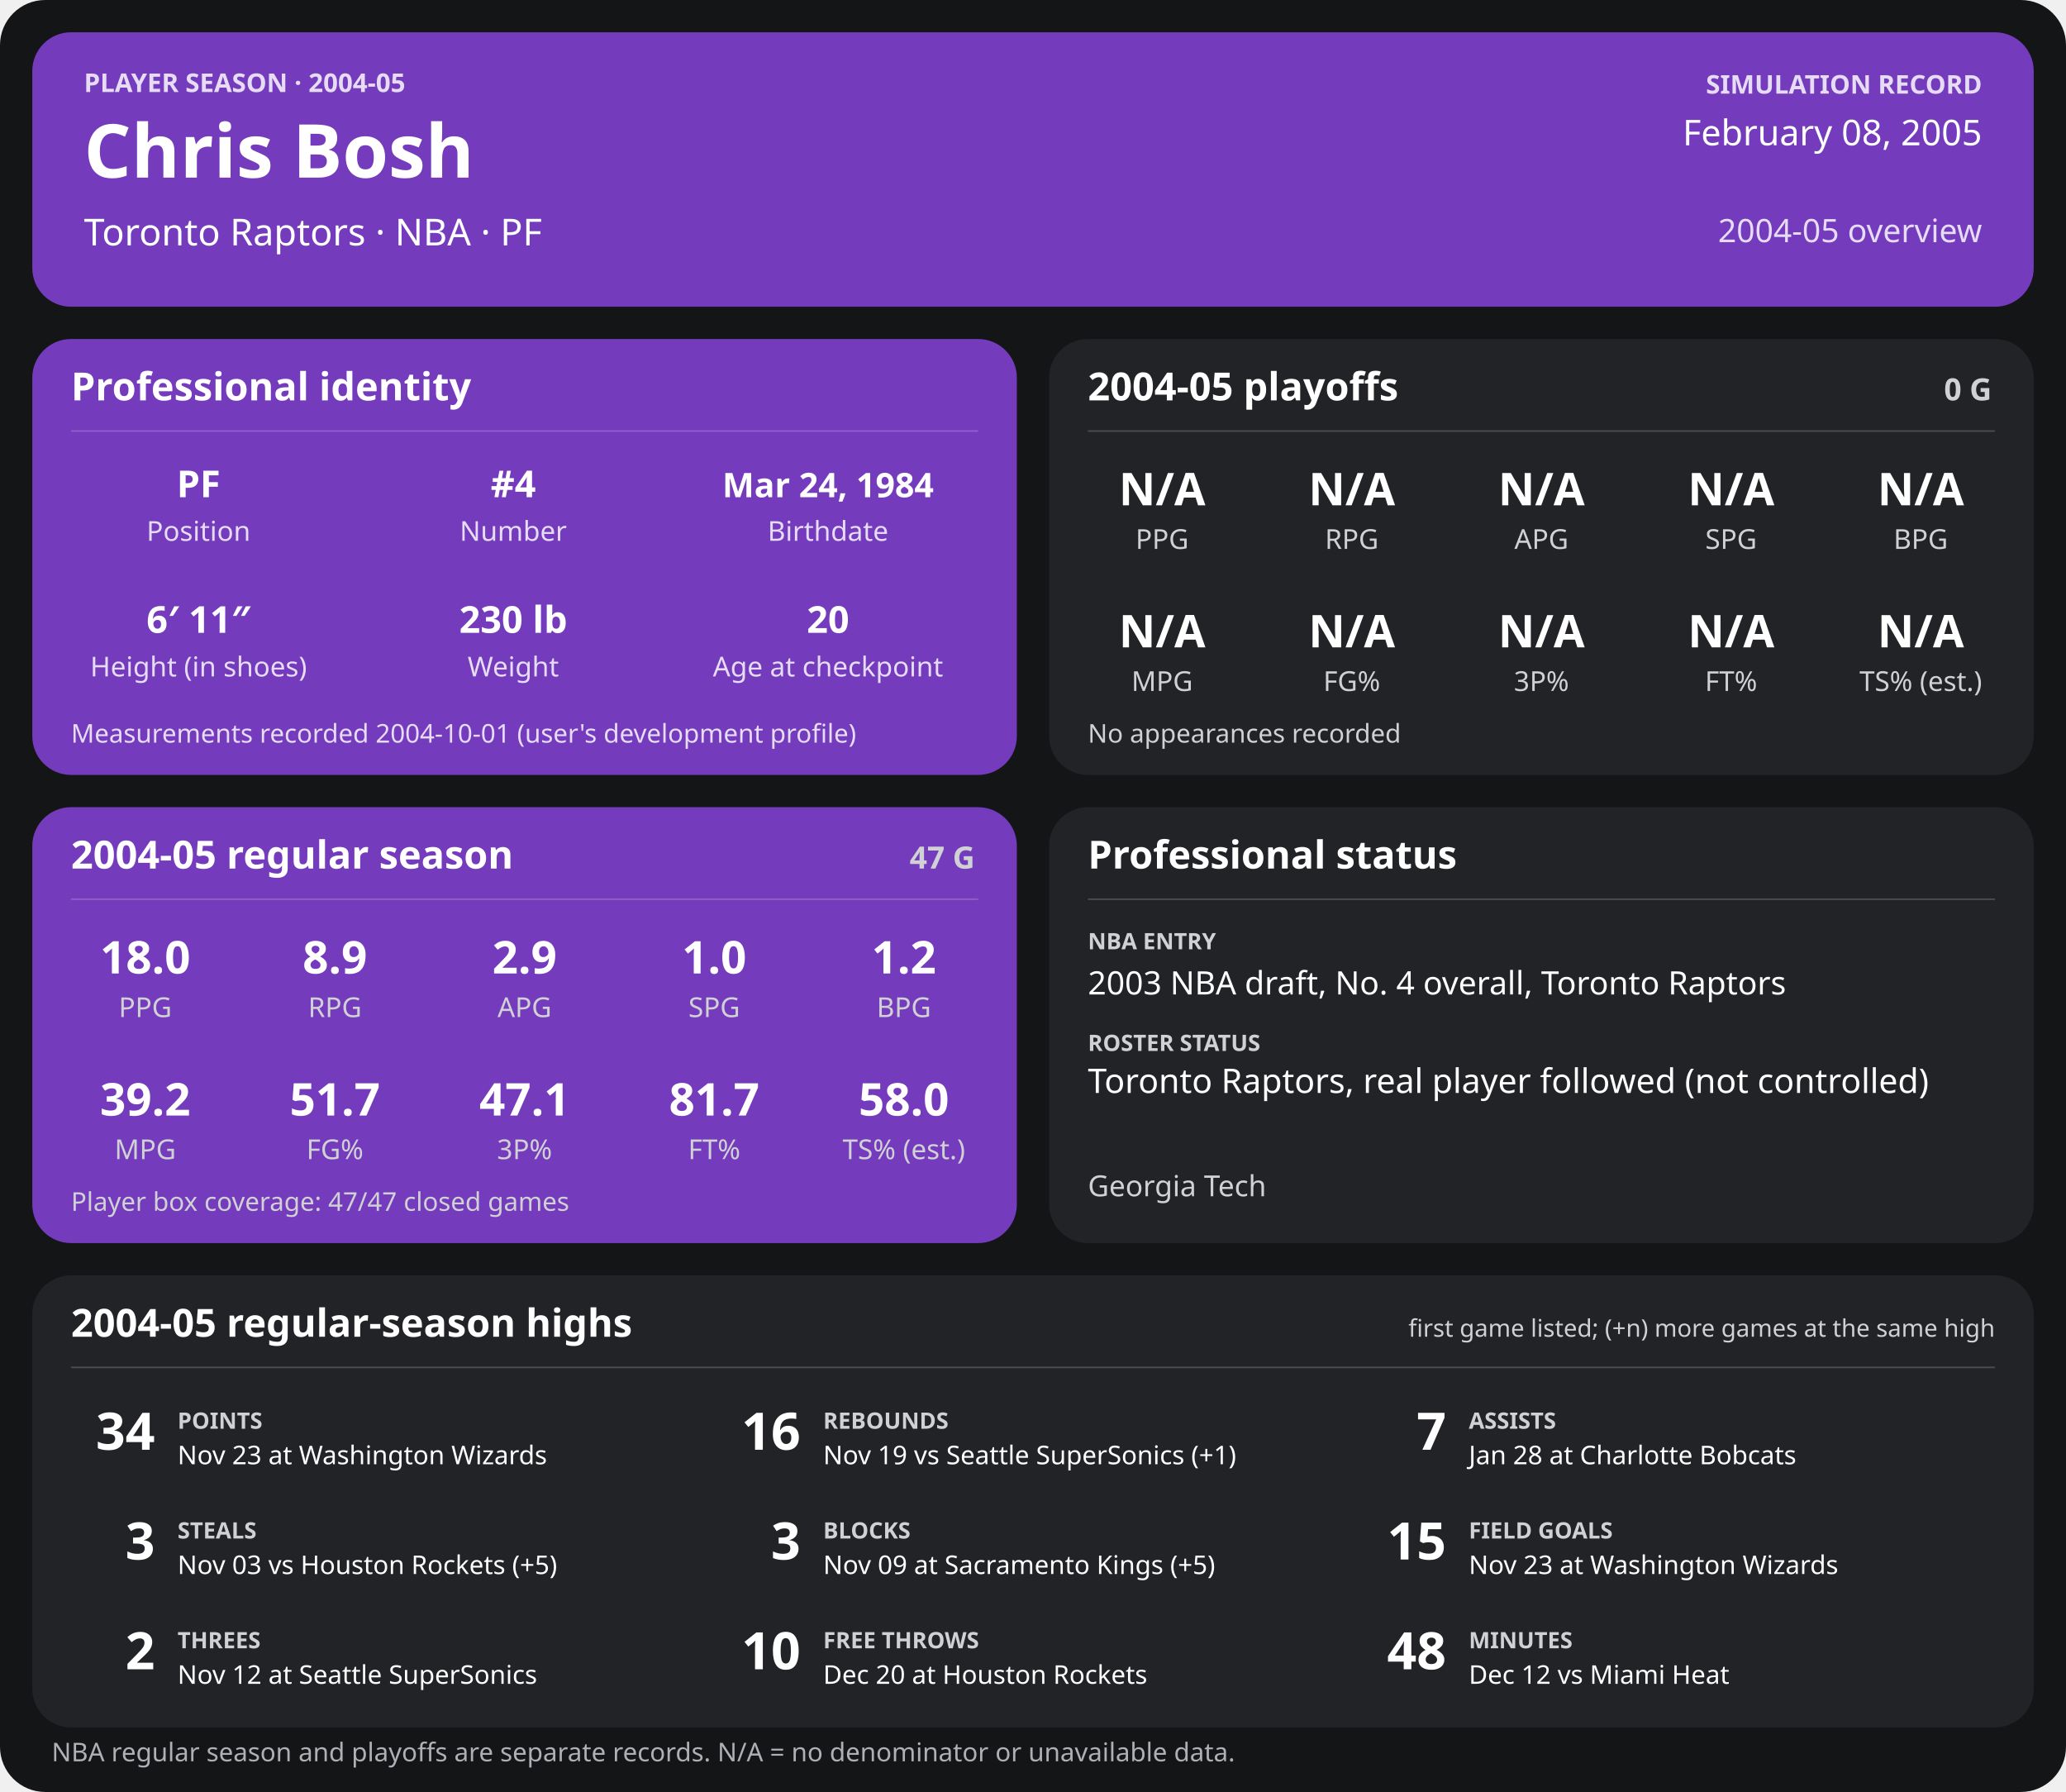
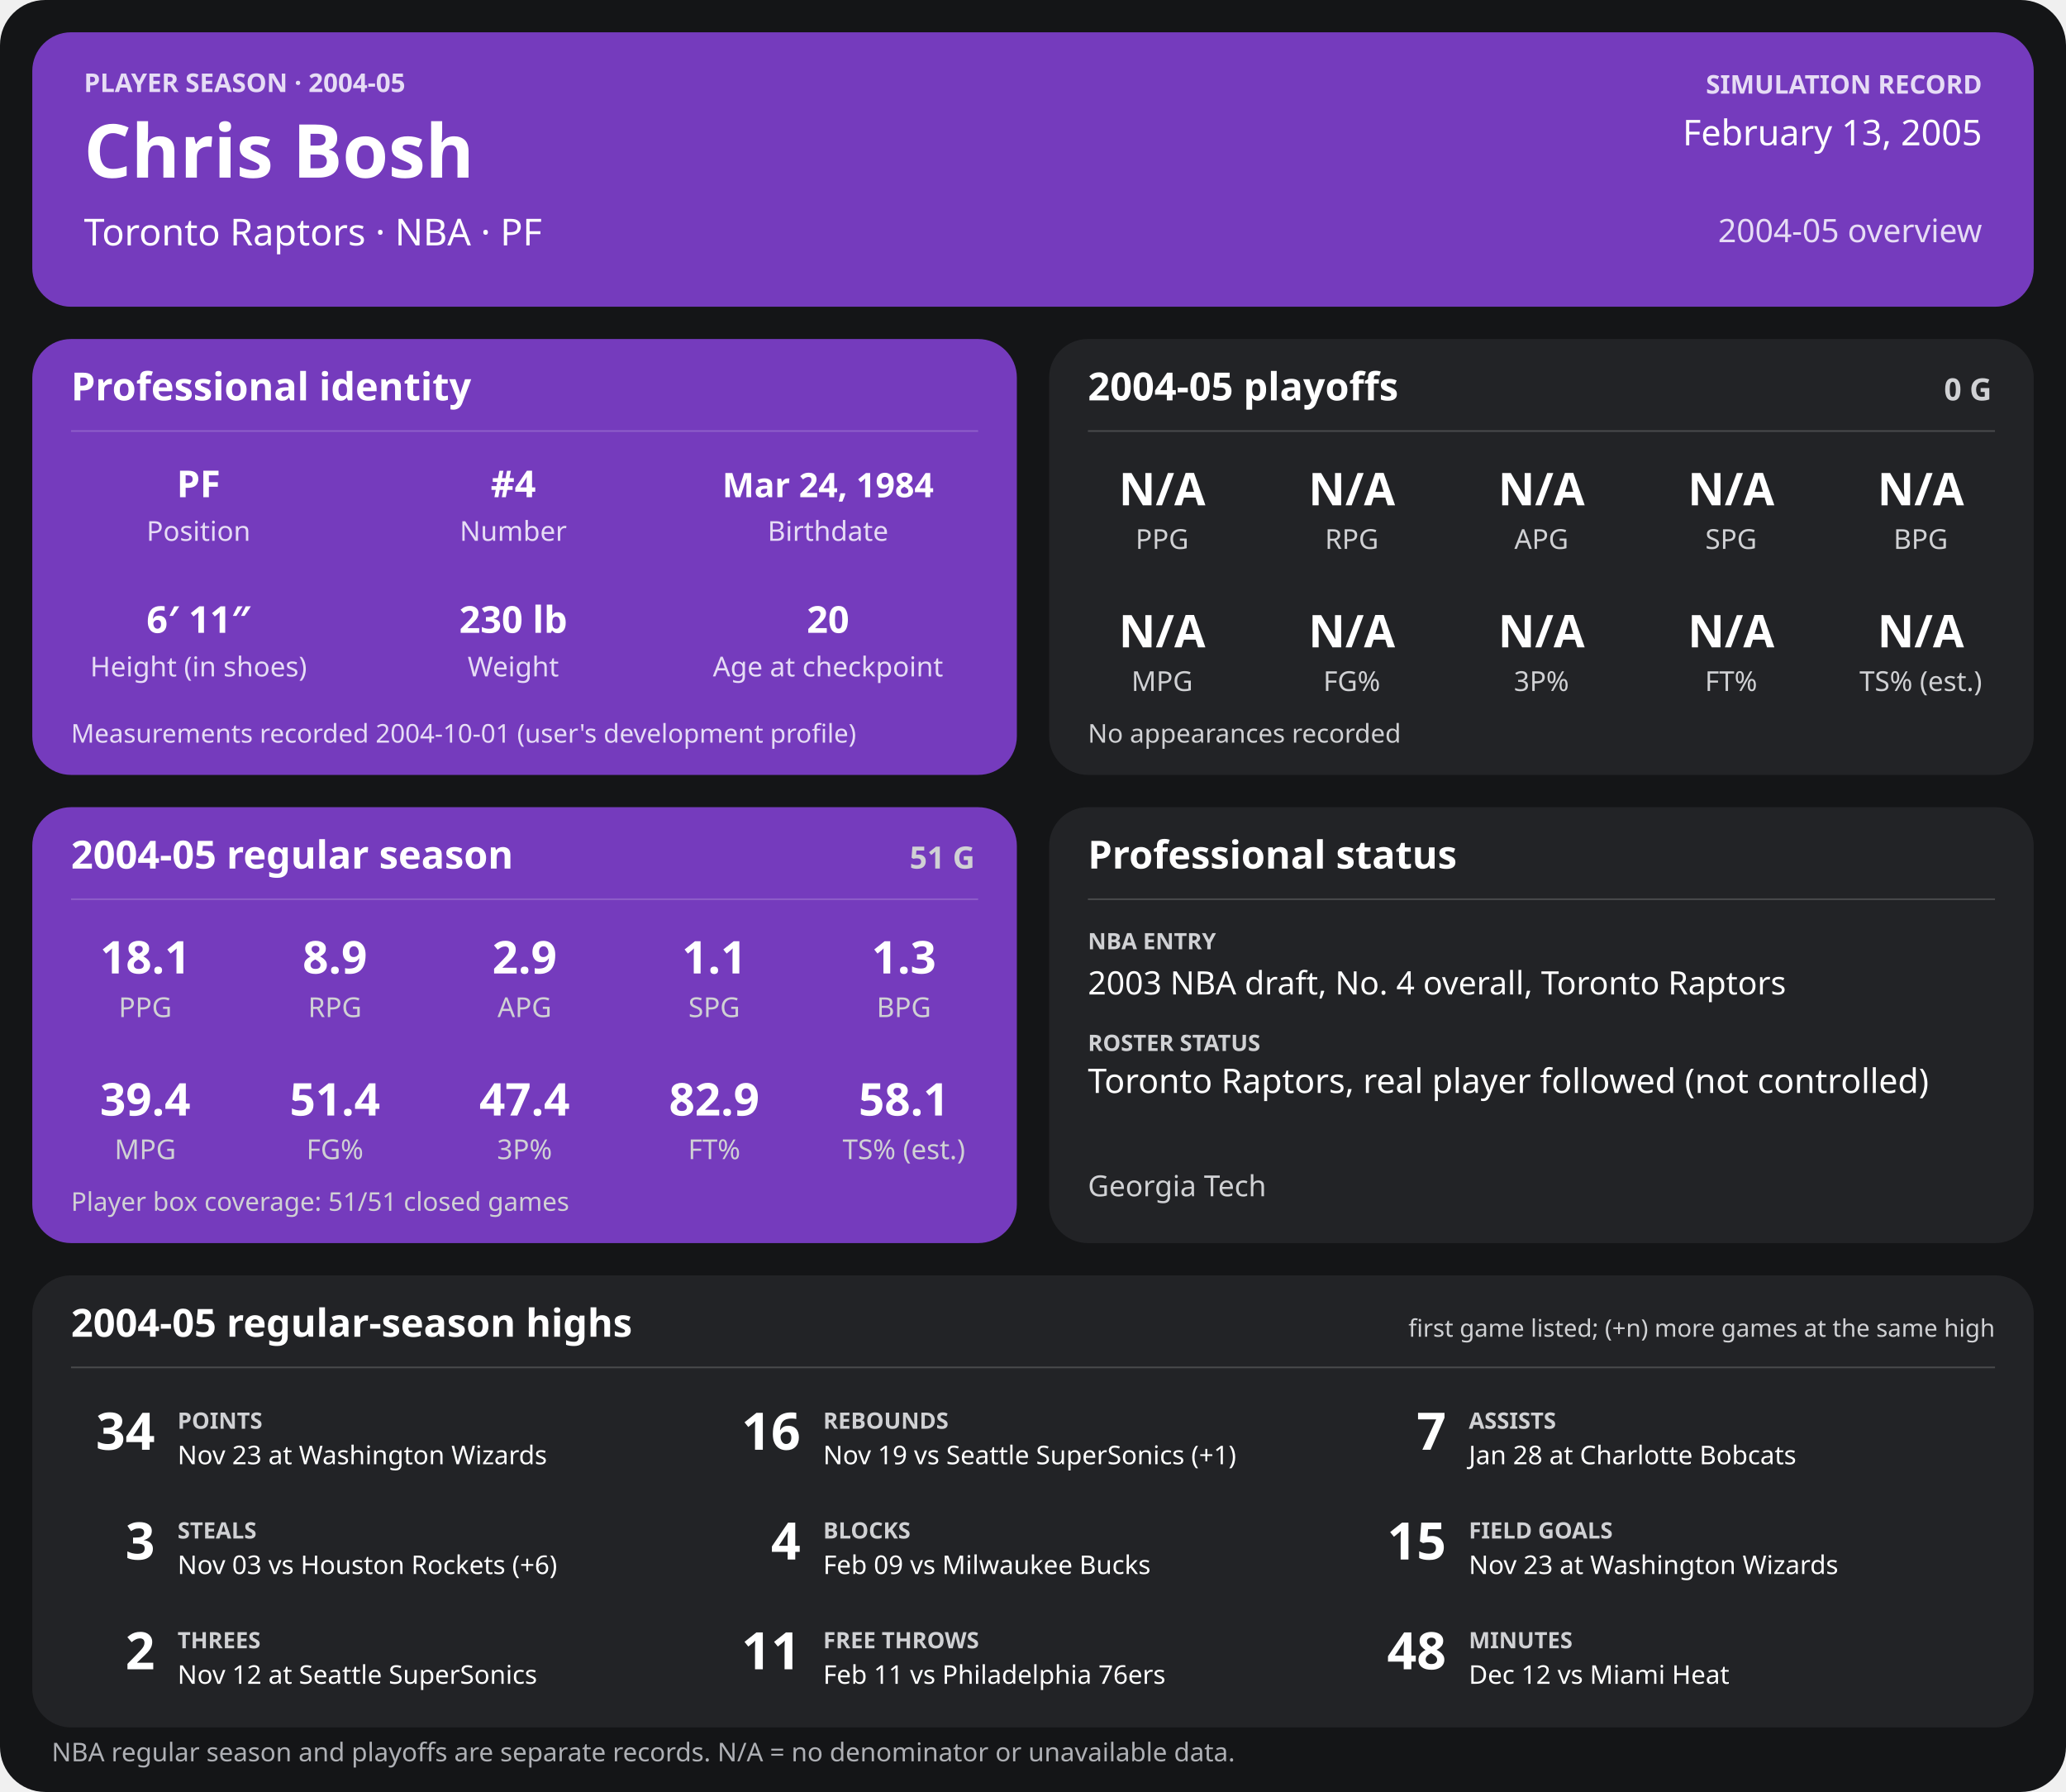
<svg xmlns="http://www.w3.org/2000/svg" width="1280" height="1110" viewBox="0 0 1280 1110" role="img" aria-labelledby="title desc">
  <rect width="1280" height="1110" rx="28" fill="#141517" />
  <g>
    <rect x="20" y="20" width="1240" height="170" rx="24" fill="#753bbd" />
    <text x="52" y="57" font-family="sans-serif" fill="#e6dcf5" font-size="16" font-weight="700" text-anchor="start">PLAYER SEASON · 2004-05</text>
    <text x="52" y="110" font-family="sans-serif" fill="#ffffff" font-size="46" font-weight="700" text-anchor="start">Chris Bosh</text>
    <text x="52" y="152" font-family="sans-serif" fill="#ffffff" font-size="23" font-weight="400" text-anchor="start">Toronto Raptors  ·  NBA  ·  PF</text>
    <text x="1228" y="58" font-family="sans-serif" fill="#e6dcf5" font-size="16" font-weight="700" text-anchor="end">SIMULATION RECORD</text>
-     <text x="1228" y="90" font-family="sans-serif" fill="#ffffff" font-size="22" font-weight="500" text-anchor="end">February 08, 2005</text>
+     <text x="1228" y="90" font-family="sans-serif" fill="#ffffff" font-size="22" font-weight="500" text-anchor="end">February 13, 2005</text>
    <text x="1228" y="150" font-family="sans-serif" fill="#e6dcf5" font-size="20" font-weight="500" text-anchor="end">2004-05 overview</text>
    <rect x="20" y="210" width="610" height="270" rx="24" fill="#753bbd" />
    <text x="44" y="248" font-family="sans-serif" fill="#ffffff" font-size="24" font-weight="700" text-anchor="start">Professional identity</text>
    <line x1="44" y1="267" x2="606" y2="267" stroke="#ffffff" stroke-opacity="0.18" />
    <text x="123" y="308" font-family="sans-serif" fill="#ffffff" font-size="23" font-weight="600" text-anchor="middle">PF</text>
    <text x="123" y="335" font-family="sans-serif" fill="#e6dcf5" font-size="17" font-weight="400" text-anchor="middle">Position</text>
    <text x="318" y="308" font-family="sans-serif" fill="#ffffff" font-size="23" font-weight="600" text-anchor="middle">#4</text>
    <text x="318" y="335" font-family="sans-serif" fill="#e6dcf5" font-size="17" font-weight="400" text-anchor="middle">Number</text>
    <text x="513" y="308" font-family="sans-serif" fill="#ffffff" font-size="21" font-weight="600" text-anchor="middle">Mar 24, 1984</text>
    <text x="513" y="335" font-family="sans-serif" fill="#e6dcf5" font-size="17" font-weight="400" text-anchor="middle">Birthdate</text>
    <text x="123" y="392" font-family="sans-serif" fill="#ffffff" font-size="23" font-weight="600" text-anchor="middle">6′ 11″</text>
    <text x="123" y="419" font-family="sans-serif" fill="#e6dcf5" font-size="17" font-weight="400" text-anchor="middle">Height (in shoes)</text>
    <text x="318" y="392" font-family="sans-serif" fill="#ffffff" font-size="23" font-weight="600" text-anchor="middle">230 lb</text>
    <text x="318" y="419" font-family="sans-serif" fill="#e6dcf5" font-size="17" font-weight="400" text-anchor="middle">Weight</text>
    <text x="513" y="392" font-family="sans-serif" fill="#ffffff" font-size="23" font-weight="600" text-anchor="middle">20</text>
    <text x="513" y="419" font-family="sans-serif" fill="#e6dcf5" font-size="17" font-weight="400" text-anchor="middle">Age at checkpoint</text>
    <text x="44" y="460" font-family="sans-serif" fill="#e6dcf5" font-size="16" font-weight="400" text-anchor="start">Measurements recorded 2004-10-01 (user's development profile)</text>
    <rect x="650" y="210" width="610" height="270" rx="24" fill="#222326" />
    <text x="674" y="248" font-family="sans-serif" fill="#ffffff" font-size="24" font-weight="700" text-anchor="start">2004-05 playoffs</text>
    <text x="1234" y="248" font-family="sans-serif" fill="#d0d1d4" font-size="19" font-weight="700" text-anchor="end">0 G</text>
    <line x1="674" y1="267" x2="1236" y2="267" stroke="#ffffff" stroke-opacity="0.18" />
    <text x="720.0" y="313" font-family="sans-serif" fill="#ffffff" font-size="28" font-weight="600" text-anchor="middle">N/A</text>
    <text x="720.0" y="340" font-family="sans-serif" fill="#d0d1d4" font-size="17" font-weight="400" text-anchor="middle">PPG</text>
    <text x="837.5" y="313" font-family="sans-serif" fill="#ffffff" font-size="28" font-weight="600" text-anchor="middle">N/A</text>
    <text x="837.5" y="340" font-family="sans-serif" fill="#d0d1d4" font-size="17" font-weight="400" text-anchor="middle">RPG</text>
    <text x="955.0" y="313" font-family="sans-serif" fill="#ffffff" font-size="28" font-weight="600" text-anchor="middle">N/A</text>
    <text x="955.0" y="340" font-family="sans-serif" fill="#d0d1d4" font-size="17" font-weight="400" text-anchor="middle">APG</text>
    <text x="1072.5" y="313" font-family="sans-serif" fill="#ffffff" font-size="28" font-weight="600" text-anchor="middle">N/A</text>
    <text x="1072.5" y="340" font-family="sans-serif" fill="#d0d1d4" font-size="17" font-weight="400" text-anchor="middle">SPG</text>
    <text x="1190.0" y="313" font-family="sans-serif" fill="#ffffff" font-size="28" font-weight="600" text-anchor="middle">N/A</text>
    <text x="1190.0" y="340" font-family="sans-serif" fill="#d0d1d4" font-size="17" font-weight="400" text-anchor="middle">BPG</text>
    <text x="720.0" y="401" font-family="sans-serif" fill="#ffffff" font-size="28" font-weight="600" text-anchor="middle">N/A</text>
    <text x="720.0" y="428" font-family="sans-serif" fill="#d0d1d4" font-size="17" font-weight="400" text-anchor="middle">MPG</text>
    <text x="837.5" y="401" font-family="sans-serif" fill="#ffffff" font-size="28" font-weight="600" text-anchor="middle">N/A</text>
    <text x="837.5" y="428" font-family="sans-serif" fill="#d0d1d4" font-size="17" font-weight="400" text-anchor="middle">FG%</text>
    <text x="955.0" y="401" font-family="sans-serif" fill="#ffffff" font-size="28" font-weight="600" text-anchor="middle">N/A</text>
    <text x="955.0" y="428" font-family="sans-serif" fill="#d0d1d4" font-size="17" font-weight="400" text-anchor="middle">3P%</text>
    <text x="1072.5" y="401" font-family="sans-serif" fill="#ffffff" font-size="28" font-weight="600" text-anchor="middle">N/A</text>
    <text x="1072.5" y="428" font-family="sans-serif" fill="#d0d1d4" font-size="17" font-weight="400" text-anchor="middle">FT%</text>
    <text x="1190.0" y="401" font-family="sans-serif" fill="#ffffff" font-size="28" font-weight="600" text-anchor="middle">N/A</text>
    <text x="1190.0" y="428" font-family="sans-serif" fill="#d0d1d4" font-size="17" font-weight="400" text-anchor="middle">TS% (est.)</text>
    <text x="674" y="460" font-family="sans-serif" fill="#d0d1d4" font-size="16" font-weight="400" text-anchor="start">No appearances recorded</text>
    <rect x="20" y="500" width="610" height="270" rx="24" fill="#753bbd" />
    <text x="44" y="538" font-family="sans-serif" fill="#ffffff" font-size="24" font-weight="700" text-anchor="start">2004-05 regular season</text>
-     <text x="604" y="538" font-family="sans-serif" fill="#d0d1d4" font-size="19" font-weight="700" text-anchor="end">47 G</text>
+     <text x="604" y="538" font-family="sans-serif" fill="#d0d1d4" font-size="19" font-weight="700" text-anchor="end">51 G</text>
    <line x1="44" y1="557" x2="606" y2="557" stroke="#ffffff" stroke-opacity="0.18" />
-     <text x="90.0" y="603" font-family="sans-serif" fill="#ffffff" font-size="28" font-weight="600" text-anchor="middle">18.0</text>
+     <text x="90.0" y="603" font-family="sans-serif" fill="#ffffff" font-size="28" font-weight="600" text-anchor="middle">18.1</text>
    <text x="90.0" y="630" font-family="sans-serif" fill="#d0d1d4" font-size="17" font-weight="400" text-anchor="middle">PPG</text>
    <text x="207.5" y="603" font-family="sans-serif" fill="#ffffff" font-size="28" font-weight="600" text-anchor="middle">8.9</text>
    <text x="207.5" y="630" font-family="sans-serif" fill="#d0d1d4" font-size="17" font-weight="400" text-anchor="middle">RPG</text>
    <text x="325.0" y="603" font-family="sans-serif" fill="#ffffff" font-size="28" font-weight="600" text-anchor="middle">2.9</text>
    <text x="325.0" y="630" font-family="sans-serif" fill="#d0d1d4" font-size="17" font-weight="400" text-anchor="middle">APG</text>
-     <text x="442.5" y="603" font-family="sans-serif" fill="#ffffff" font-size="28" font-weight="600" text-anchor="middle">1.0</text>
+     <text x="442.5" y="603" font-family="sans-serif" fill="#ffffff" font-size="28" font-weight="600" text-anchor="middle">1.1</text>
    <text x="442.5" y="630" font-family="sans-serif" fill="#d0d1d4" font-size="17" font-weight="400" text-anchor="middle">SPG</text>
-     <text x="560.0" y="603" font-family="sans-serif" fill="#ffffff" font-size="28" font-weight="600" text-anchor="middle">1.2</text>
+     <text x="560.0" y="603" font-family="sans-serif" fill="#ffffff" font-size="28" font-weight="600" text-anchor="middle">1.3</text>
    <text x="560.0" y="630" font-family="sans-serif" fill="#d0d1d4" font-size="17" font-weight="400" text-anchor="middle">BPG</text>
-     <text x="90.0" y="691" font-family="sans-serif" fill="#ffffff" font-size="28" font-weight="600" text-anchor="middle">39.2</text>
+     <text x="90.0" y="691" font-family="sans-serif" fill="#ffffff" font-size="28" font-weight="600" text-anchor="middle">39.4</text>
    <text x="90.0" y="718" font-family="sans-serif" fill="#d0d1d4" font-size="17" font-weight="400" text-anchor="middle">MPG</text>
-     <text x="207.5" y="691" font-family="sans-serif" fill="#ffffff" font-size="28" font-weight="600" text-anchor="middle">51.7</text>
+     <text x="207.5" y="691" font-family="sans-serif" fill="#ffffff" font-size="28" font-weight="600" text-anchor="middle">51.4</text>
    <text x="207.5" y="718" font-family="sans-serif" fill="#d0d1d4" font-size="17" font-weight="400" text-anchor="middle">FG%</text>
-     <text x="325.0" y="691" font-family="sans-serif" fill="#ffffff" font-size="28" font-weight="600" text-anchor="middle">47.1</text>
+     <text x="325.0" y="691" font-family="sans-serif" fill="#ffffff" font-size="28" font-weight="600" text-anchor="middle">47.4</text>
    <text x="325.0" y="718" font-family="sans-serif" fill="#d0d1d4" font-size="17" font-weight="400" text-anchor="middle">3P%</text>
-     <text x="442.5" y="691" font-family="sans-serif" fill="#ffffff" font-size="28" font-weight="600" text-anchor="middle">81.7</text>
+     <text x="442.5" y="691" font-family="sans-serif" fill="#ffffff" font-size="28" font-weight="600" text-anchor="middle">82.9</text>
    <text x="442.5" y="718" font-family="sans-serif" fill="#d0d1d4" font-size="17" font-weight="400" text-anchor="middle">FT%</text>
-     <text x="560.0" y="691" font-family="sans-serif" fill="#ffffff" font-size="28" font-weight="600" text-anchor="middle">58.0</text>
+     <text x="560.0" y="691" font-family="sans-serif" fill="#ffffff" font-size="28" font-weight="600" text-anchor="middle">58.1</text>
    <text x="560.0" y="718" font-family="sans-serif" fill="#d0d1d4" font-size="17" font-weight="400" text-anchor="middle">TS% (est.)</text>
-     <text x="44" y="750" font-family="sans-serif" fill="#d0d1d4" font-size="16" font-weight="400" text-anchor="start">Player box coverage: 47/47 closed games</text>
+     <text x="44" y="750" font-family="sans-serif" fill="#d0d1d4" font-size="16" font-weight="400" text-anchor="start">Player box coverage: 51/51 closed games</text>
    <rect x="650" y="500" width="610" height="270" rx="24" fill="#222326" />
    <text x="674" y="538" font-family="sans-serif" fill="#ffffff" font-size="24" font-weight="700" text-anchor="start">Professional status</text>
    <line x1="674" y1="557" x2="1236" y2="557" stroke="#ffffff" stroke-opacity="0.18" />
    <text x="674" y="588" font-family="sans-serif" fill="#d0d1d4" font-size="14" font-weight="700" text-anchor="start">NBA ENTRY</text>
    <text x="674" y="616" font-family="sans-serif" fill="#ffffff" font-size="20" font-weight="500" text-anchor="start">2003 NBA draft, No. 4 overall, Toronto Raptors</text>
    <text x="674" y="651" font-family="sans-serif" fill="#d0d1d4" font-size="14" font-weight="700" text-anchor="start">ROSTER STATUS</text>
    <text x="674" y="677" font-family="sans-serif" fill="#ffffff" font-size="21" font-weight="500" text-anchor="start">Toronto Raptors, real player followed (not controlled)</text>
    <text x="674" y="741" font-family="sans-serif" fill="#d0d1d4" font-size="18" font-weight="400" text-anchor="start">Georgia Tech</text>
    <rect x="20" y="790" width="1240" height="280" rx="24" fill="#222326" />
    <text x="44" y="828" font-family="sans-serif" fill="#ffffff" font-size="24" font-weight="700" text-anchor="start">2004-05 regular-season highs</text>
    <text x="1236" y="828" font-family="sans-serif" fill="#d0d1d4" font-size="15" font-weight="400" text-anchor="end">first game listed; (+n) more games at the same high</text>
    <line x1="44" y1="847" x2="1236" y2="847" stroke="#ffffff" stroke-opacity="0.18" />
    <text x="96" y="898" font-family="sans-serif" fill="#ffffff" font-size="32" font-weight="700" text-anchor="end">34</text>
    <text x="110" y="885" font-family="sans-serif" fill="#d0d1d4" font-size="14" font-weight="700" text-anchor="start">POINTS</text>
    <text x="110" y="907" font-family="sans-serif" fill="#ffffff" font-size="16" font-weight="400" text-anchor="start">Nov 23 at Washington Wizards</text>
    <text x="496" y="898" font-family="sans-serif" fill="#ffffff" font-size="32" font-weight="700" text-anchor="end">16</text>
    <text x="510" y="885" font-family="sans-serif" fill="#d0d1d4" font-size="14" font-weight="700" text-anchor="start">REBOUNDS</text>
    <text x="510" y="907" font-family="sans-serif" fill="#ffffff" font-size="16" font-weight="400" text-anchor="start">Nov 19 vs Seattle SuperSonics (+1)</text>
    <text x="896" y="898" font-family="sans-serif" fill="#ffffff" font-size="32" font-weight="700" text-anchor="end">7</text>
    <text x="910" y="885" font-family="sans-serif" fill="#d0d1d4" font-size="14" font-weight="700" text-anchor="start">ASSISTS</text>
    <text x="910" y="907" font-family="sans-serif" fill="#ffffff" font-size="16" font-weight="400" text-anchor="start">Jan 28 at Charlotte Bobcats</text>
    <text x="96" y="966" font-family="sans-serif" fill="#ffffff" font-size="32" font-weight="700" text-anchor="end">3</text>
    <text x="110" y="953" font-family="sans-serif" fill="#d0d1d4" font-size="14" font-weight="700" text-anchor="start">STEALS</text>
-     <text x="110" y="975" font-family="sans-serif" fill="#ffffff" font-size="16" font-weight="400" text-anchor="start">Nov 03 vs Houston Rockets (+5)</text>
-     <text x="496" y="966" font-family="sans-serif" fill="#ffffff" font-size="32" font-weight="700" text-anchor="end">3</text>
+     <text x="110" y="975" font-family="sans-serif" fill="#ffffff" font-size="16" font-weight="400" text-anchor="start">Nov 03 vs Houston Rockets (+6)</text>
+     <text x="496" y="966" font-family="sans-serif" fill="#ffffff" font-size="32" font-weight="700" text-anchor="end">4</text>
    <text x="510" y="953" font-family="sans-serif" fill="#d0d1d4" font-size="14" font-weight="700" text-anchor="start">BLOCKS</text>
-     <text x="510" y="975" font-family="sans-serif" fill="#ffffff" font-size="16" font-weight="400" text-anchor="start">Nov 09 at Sacramento Kings (+5)</text>
+     <text x="510" y="975" font-family="sans-serif" fill="#ffffff" font-size="16" font-weight="400" text-anchor="start">Feb 09 vs Milwaukee Bucks</text>
    <text x="896" y="966" font-family="sans-serif" fill="#ffffff" font-size="32" font-weight="700" text-anchor="end">15</text>
    <text x="910" y="953" font-family="sans-serif" fill="#d0d1d4" font-size="14" font-weight="700" text-anchor="start">FIELD GOALS</text>
    <text x="910" y="975" font-family="sans-serif" fill="#ffffff" font-size="16" font-weight="400" text-anchor="start">Nov 23 at Washington Wizards</text>
    <text x="96" y="1034" font-family="sans-serif" fill="#ffffff" font-size="32" font-weight="700" text-anchor="end">2</text>
    <text x="110" y="1021" font-family="sans-serif" fill="#d0d1d4" font-size="14" font-weight="700" text-anchor="start">THREES</text>
    <text x="110" y="1043" font-family="sans-serif" fill="#ffffff" font-size="16" font-weight="400" text-anchor="start">Nov 12 at Seattle SuperSonics</text>
-     <text x="496" y="1034" font-family="sans-serif" fill="#ffffff" font-size="32" font-weight="700" text-anchor="end">10</text>
+     <text x="496" y="1034" font-family="sans-serif" fill="#ffffff" font-size="32" font-weight="700" text-anchor="end">11</text>
    <text x="510" y="1021" font-family="sans-serif" fill="#d0d1d4" font-size="14" font-weight="700" text-anchor="start">FREE THROWS</text>
-     <text x="510" y="1043" font-family="sans-serif" fill="#ffffff" font-size="16" font-weight="400" text-anchor="start">Dec 20 at Houston Rockets</text>
+     <text x="510" y="1043" font-family="sans-serif" fill="#ffffff" font-size="16" font-weight="400" text-anchor="start">Feb 11 vs Philadelphia 76ers</text>
    <text x="896" y="1034" font-family="sans-serif" fill="#ffffff" font-size="32" font-weight="700" text-anchor="end">48</text>
    <text x="910" y="1021" font-family="sans-serif" fill="#d0d1d4" font-size="14" font-weight="700" text-anchor="start">MINUTES</text>
    <text x="910" y="1043" font-family="sans-serif" fill="#ffffff" font-size="16" font-weight="400" text-anchor="start">Dec 12 vs Miami Heat</text>
    <text x="32" y="1091" font-family="sans-serif" fill="#aeb0b5" font-size="16" font-weight="400" text-anchor="start">NBA regular season and playoffs are separate records. N/A = no denominator or unavailable data.</text>
  </g>
</svg>
